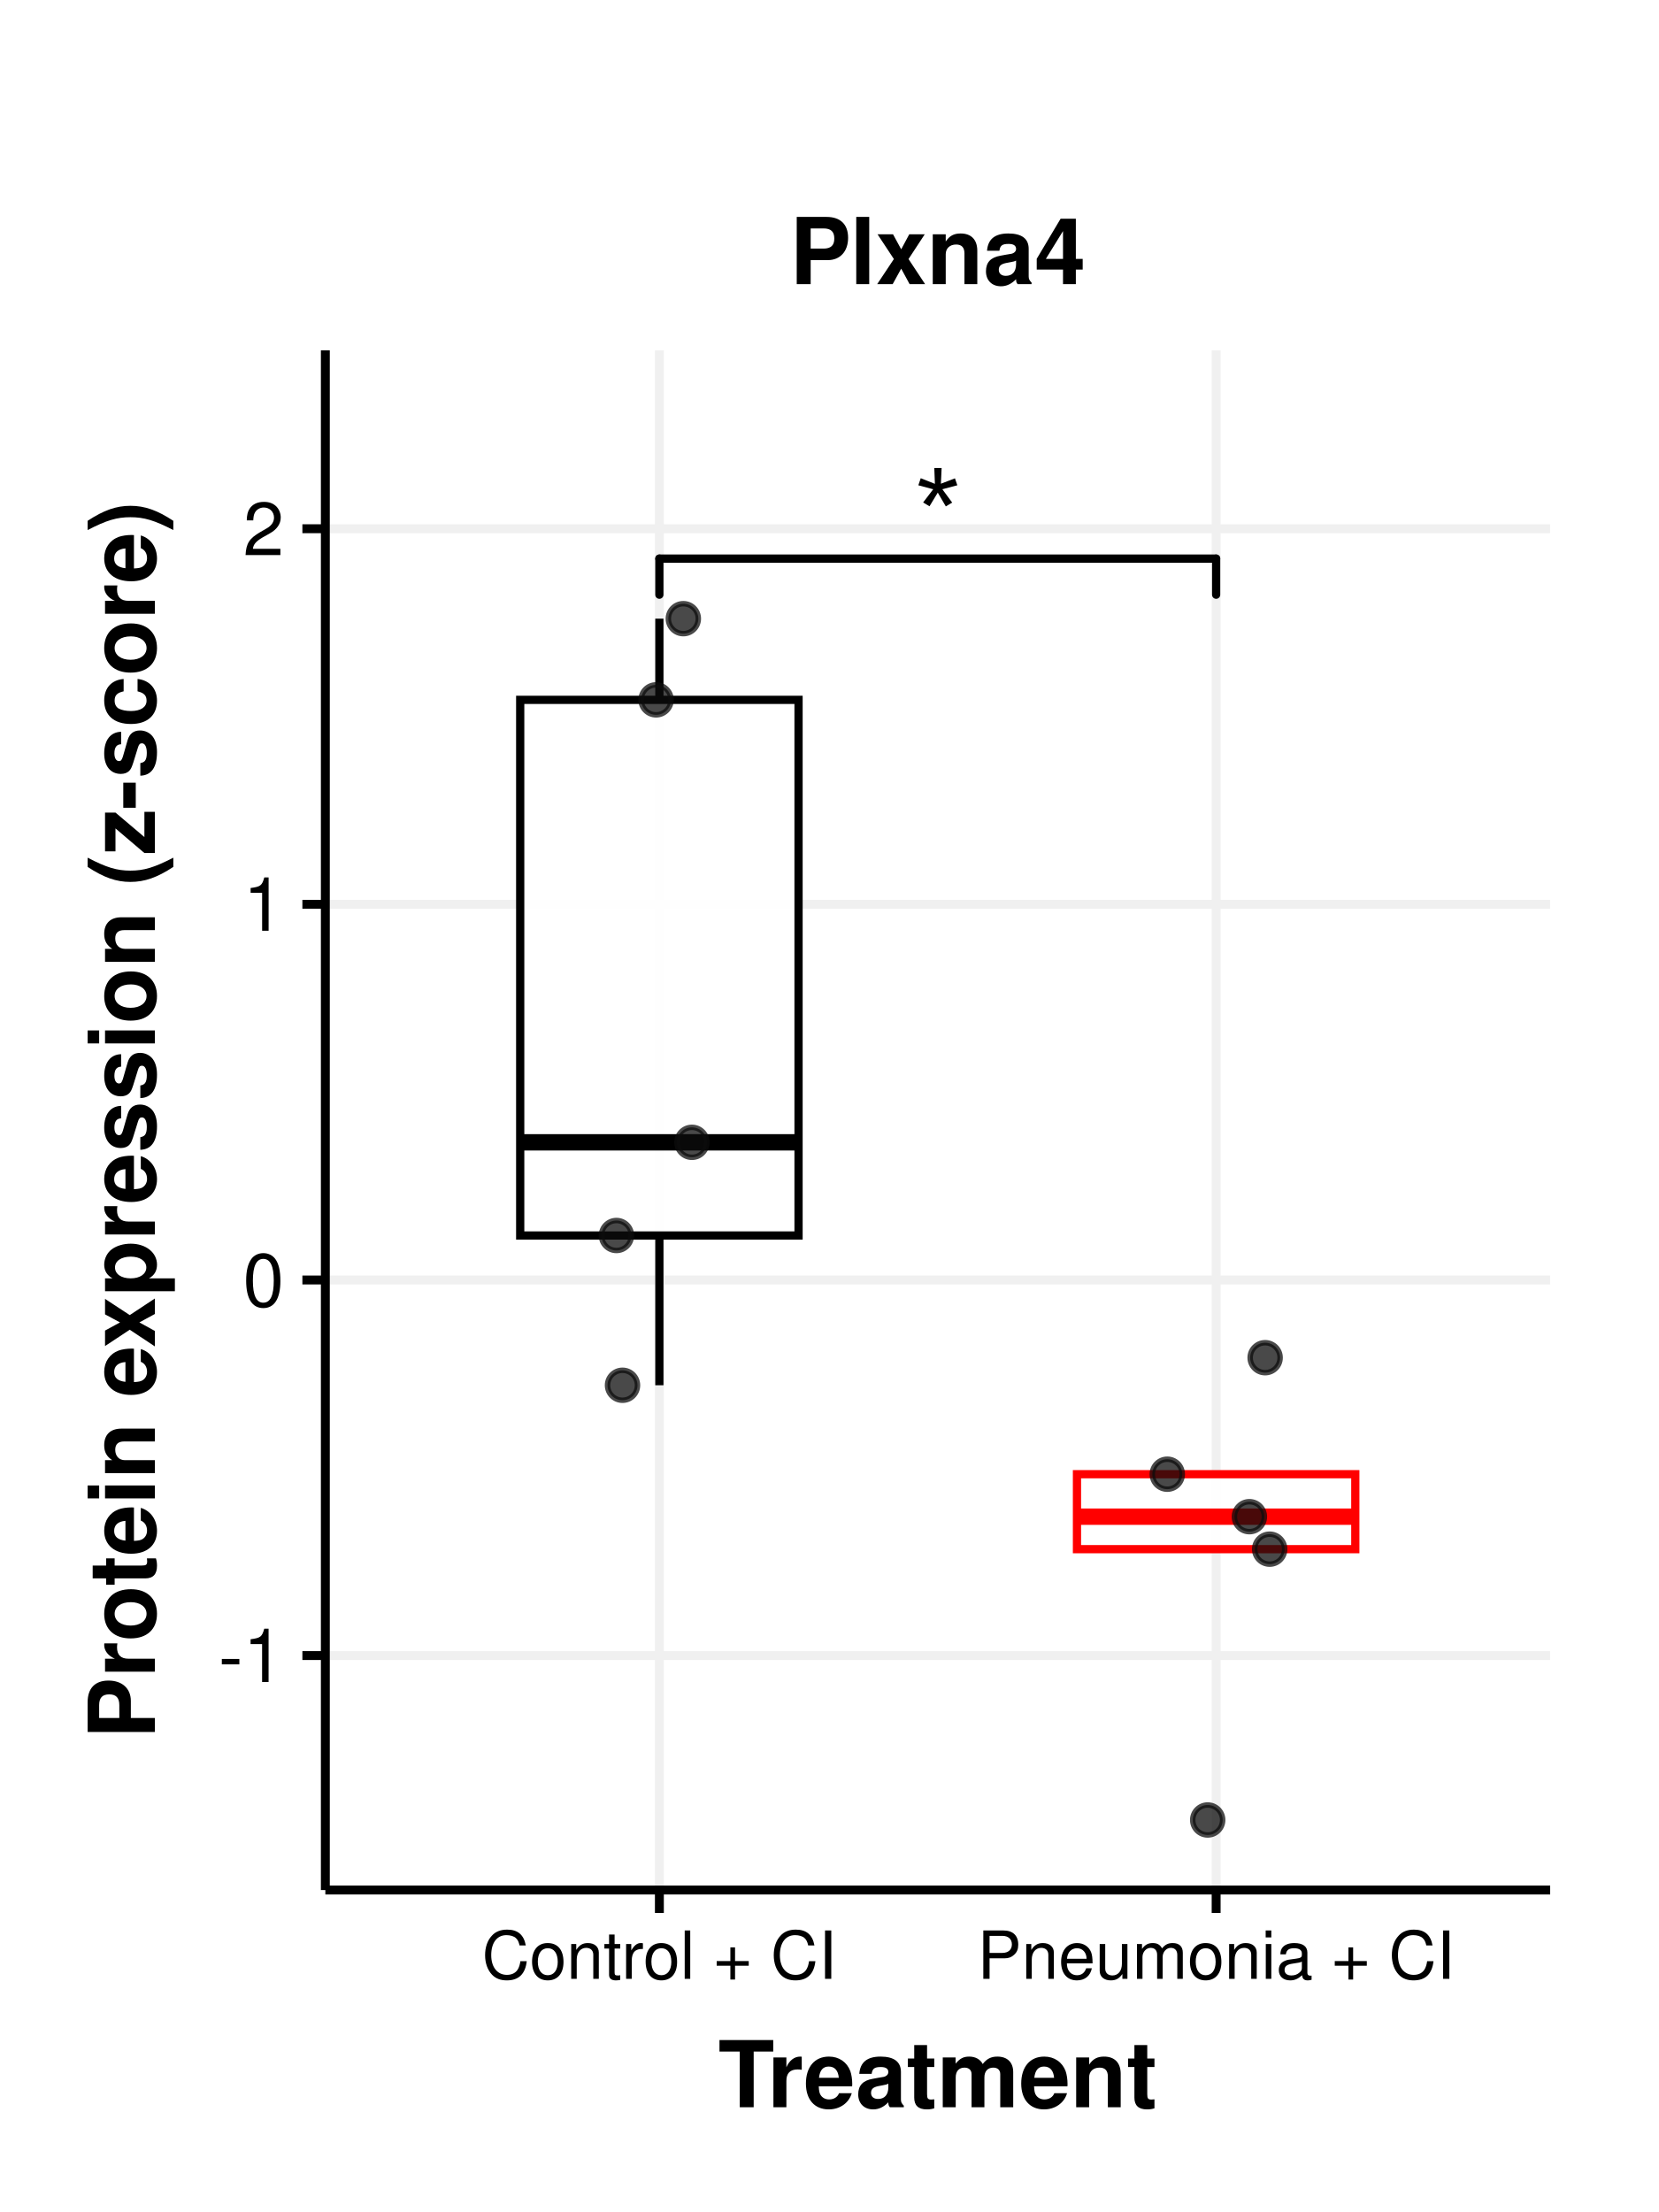
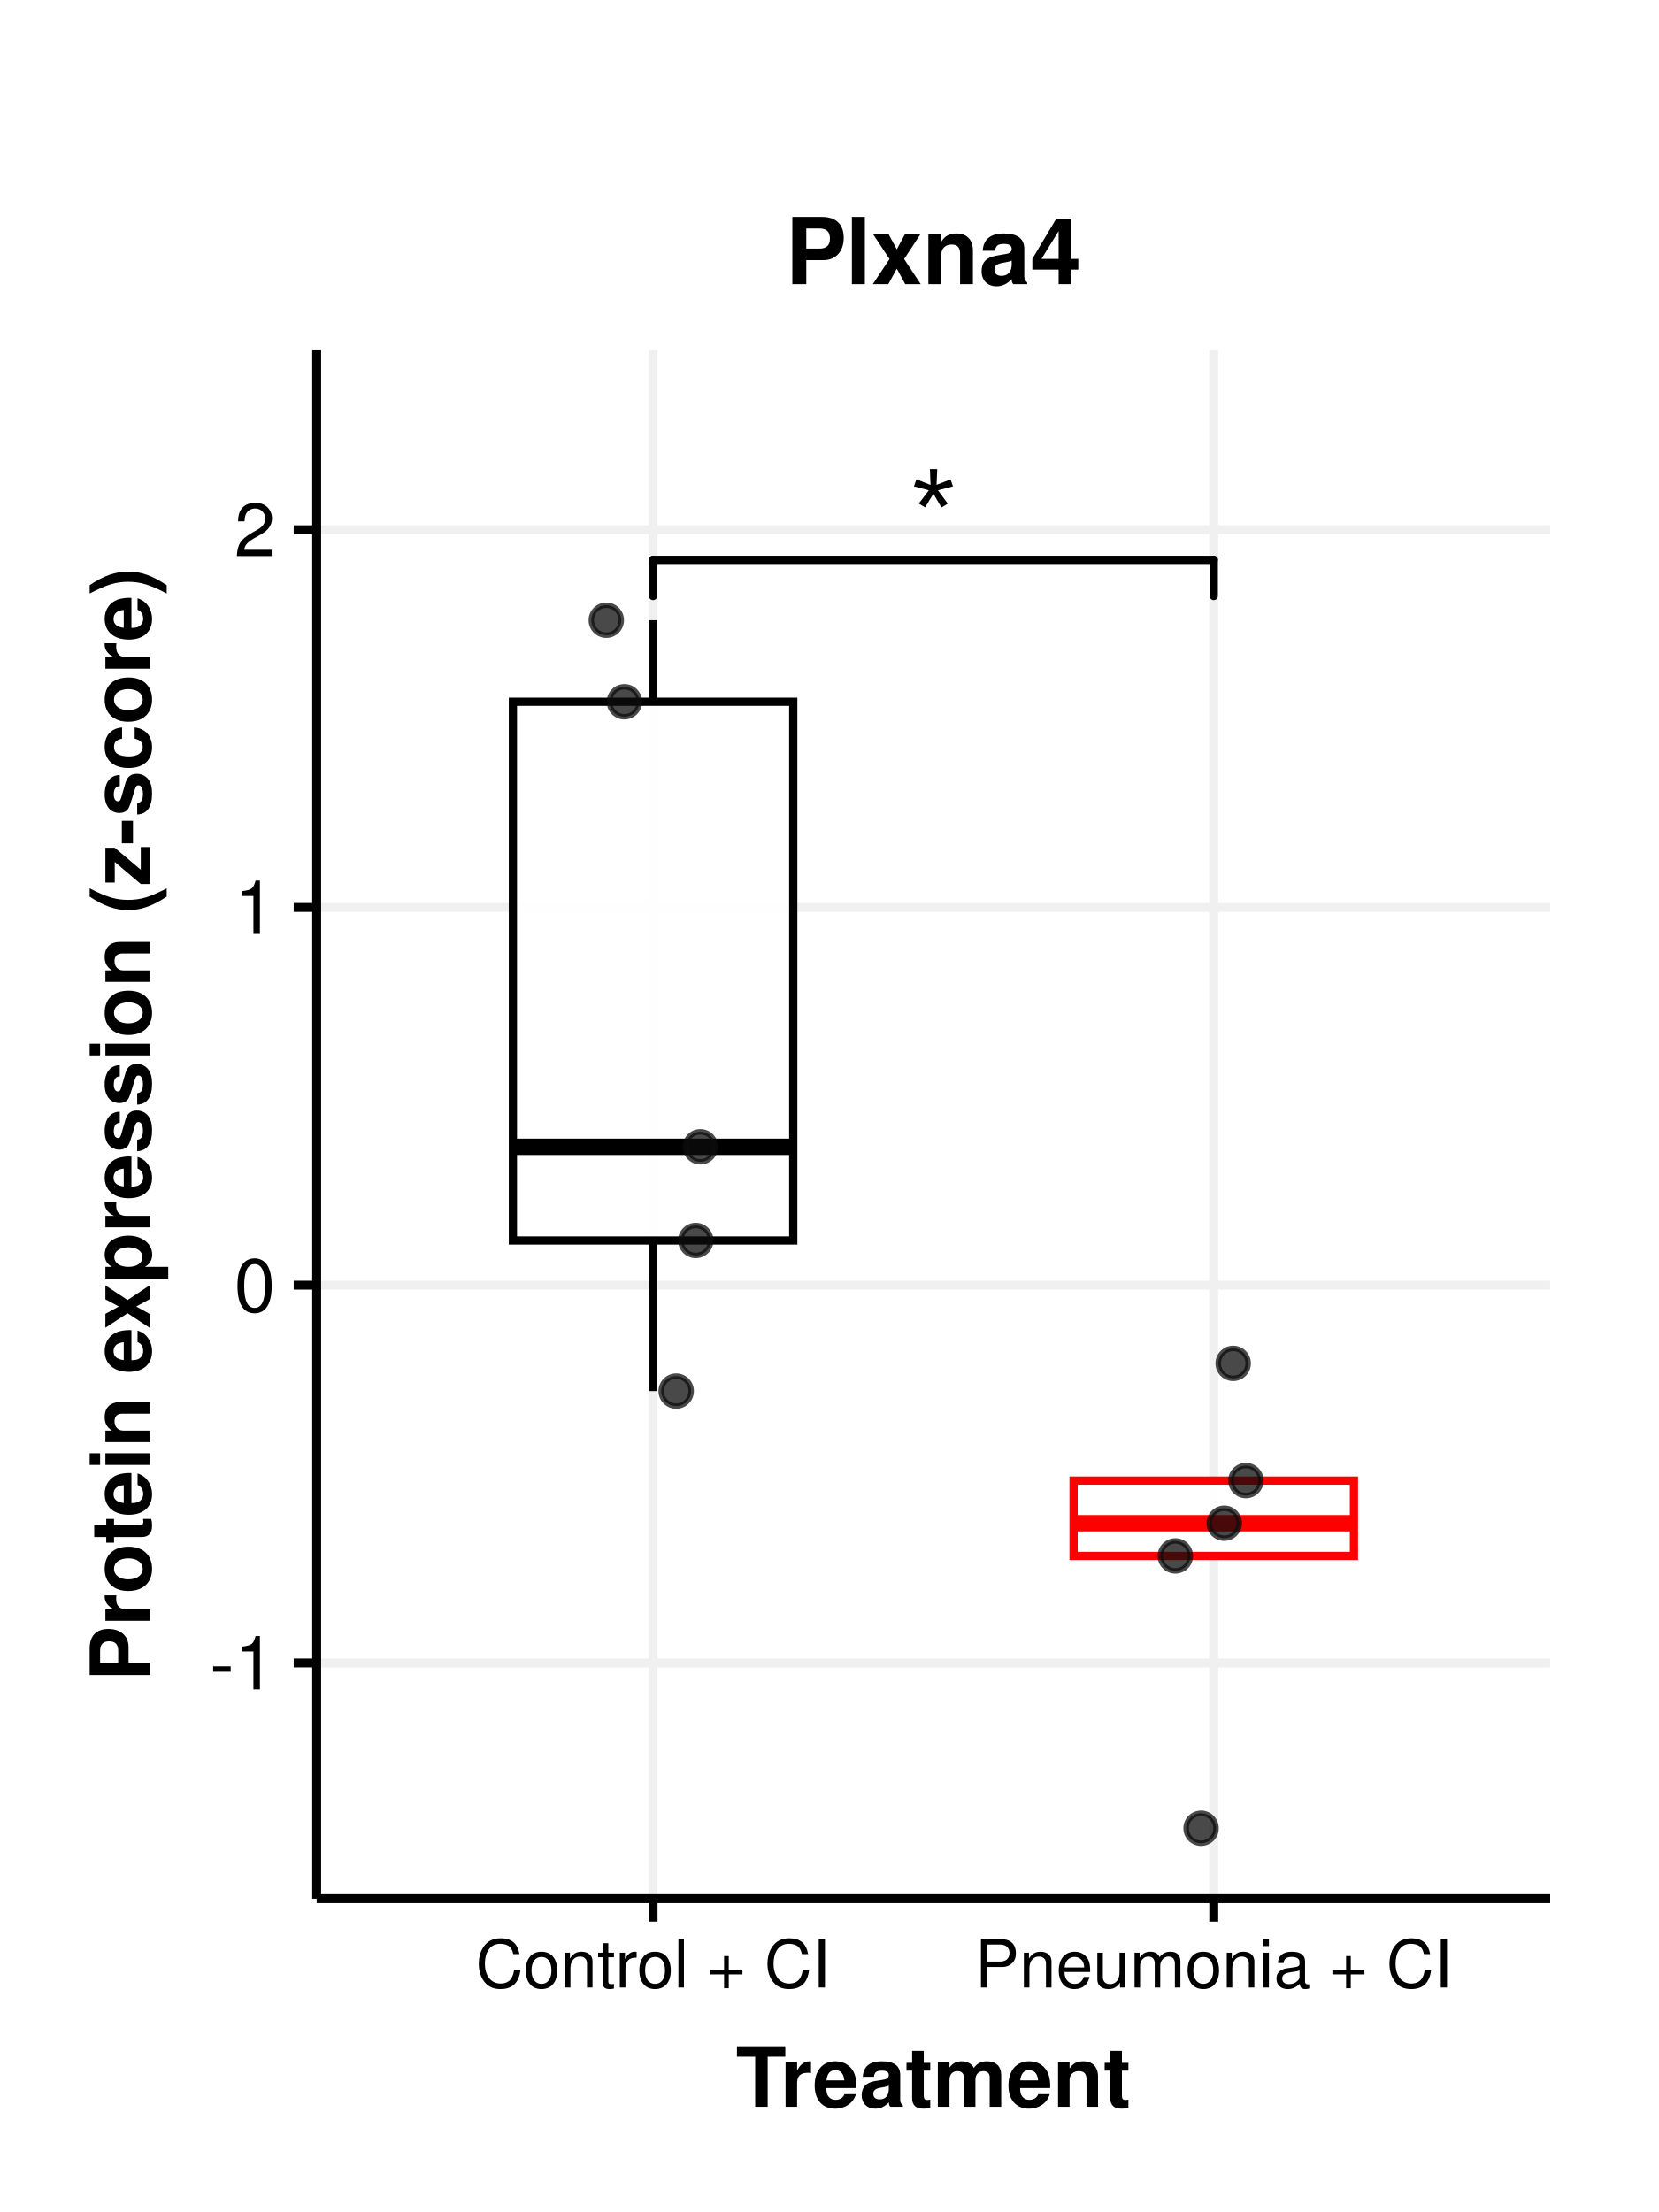
<svg xmlns="http://www.w3.org/2000/svg" class="svglite" width="216.00pt" height="288.00pt" viewBox="0 0 216.00 288.00">
  <defs>
    <style type="text/css">
    .svglite line, .svglite polyline, .svglite polygon, .svglite path, .svglite rect, .svglite circle {
      fill: none;
      stroke: #000000;
      stroke-linecap: round;
      stroke-linejoin: round;
      stroke-miterlimit: 10.00;
    }
    .svglite text {
      white-space: pre;
    }
  </style>
  </defs>
  <rect width="100%" height="100%" style="stroke: none; fill: #FFFFFF;" />
  <defs>
    <clipPath id="cpMC4wMHwyMTYuMDB8MC4wMHwyODguMDA=">
      <rect x="0.00" y="0.00" width="216.00" height="288.00" />
    </clipPath>
  </defs>
  <g clip-path="url(#cpMC4wMHwyMTYuMDB8MC4wMHwyODguMDA=)">
    <rect x="0.00" y="0.00" width="216.00" height="288.00" style="stroke-width: 1.16; stroke: none; fill: #FFFFFF;" />
  </g>
  <defs>
-     <clipPath id="cpNDIuMzZ8MjAxLjgzfDQ1LjYxfDI0Ni4wOA==">
-       <rect x="42.36" y="45.61" width="159.46" height="200.46" />
+     <clipPath id="cpNDEuMjN8MjAxLjgzfDQ1LjYxfDI0Ny4yMQ==">
+       <rect x="41.23" y="45.61" width="160.59" height="201.59" />
    </clipPath>
  </defs>
-   <g clip-path="url(#cpNDIuMzZ8MjAxLjgzfDQ1LjYxfDI0Ni4wOA==)">
-     <rect x="42.36" y="45.61" width="159.46" height="200.46" style="stroke-width: 1.16; stroke: none; fill: #FFFFFF;" />
-     <polyline points="42.36,215.55 201.83,215.55 " style="stroke-width: 1.16; stroke: #F0F0F0; stroke-linecap: butt;" />
-     <polyline points="42.36,166.65 201.83,166.65 " style="stroke-width: 1.16; stroke: #F0F0F0; stroke-linecap: butt;" />
-     <polyline points="42.36,117.74 201.83,117.74 " style="stroke-width: 1.16; stroke: #F0F0F0; stroke-linecap: butt;" />
-     <polyline points="42.36,68.84 201.83,68.84 " style="stroke-width: 1.16; stroke: #F0F0F0; stroke-linecap: butt;" />
-     <polyline points="85.85,246.08 85.85,45.61 " style="stroke-width: 1.16; stroke: #F0F0F0; stroke-linecap: butt;" />
-     <polyline points="158.34,246.08 158.34,45.61 " style="stroke-width: 1.16; stroke: #F0F0F0; stroke-linecap: butt;" />
-     <text x="122.10" y="70.73" text-anchor="middle" style="font-size: 14.23px; font-family: &quot;Arial&quot;;" textLength="5.54px" lengthAdjust="spacingAndGlyphs">*</text>
-     <line x1="85.85" y1="77.43" x2="85.85" y2="72.73" style="stroke-width: 1.07;" />
-     <line x1="85.85" y1="72.73" x2="158.34" y2="72.73" style="stroke-width: 1.07;" />
-     <line x1="158.34" y1="72.73" x2="158.34" y2="77.43" style="stroke-width: 1.07;" />
-     <line x1="85.85" y1="91.12" x2="85.85" y2="80.55" style="stroke-width: 1.07; stroke-linecap: butt;" />
-     <line x1="85.85" y1="160.86" x2="85.85" y2="180.36" style="stroke-width: 1.07; stroke-linecap: butt;" />
-     <polygon points="67.73,91.12 67.73,160.86 103.97,160.86 103.97,91.12 67.73,91.12 " style="stroke-width: 1.07; stroke-linecap: butt; stroke-linejoin: miter; fill: #FFFFFF; fill-opacity: 0.90;" />
-     <line x1="67.73" y1="148.73" x2="103.97" y2="148.73" style="stroke-width: 2.13; stroke-linecap: butt; stroke-linejoin: miter;" />
-     <line x1="158.34" y1="191.94" x2="158.34" y2="191.94" style="stroke-width: 1.07; stroke: #FF0000; stroke-linecap: butt;" />
-     <line x1="158.34" y1="201.70" x2="158.34" y2="201.70" style="stroke-width: 1.07; stroke: #FF0000; stroke-linecap: butt;" />
-     <polygon points="140.22,191.94 140.22,201.70 176.46,201.70 176.46,191.94 140.22,191.94 " style="stroke-width: 1.07; stroke: #FF0000; stroke-linecap: butt; stroke-linejoin: miter; fill: #FFFFFF; fill-opacity: 0.90;" />
-     <line x1="140.22" y1="197.47" x2="176.46" y2="197.47" style="stroke-width: 2.13; stroke: #FF0000; stroke-linecap: butt; stroke-linejoin: miter;" />
-     <circle cx="90.09" cy="148.73" r="1.95" style="stroke-width: 0.71; stroke: #0D0D0D; stroke-opacity: 0.75; fill: #0D0D0D; fill-opacity: 0.75;" />
-     <circle cx="88.97" cy="80.55" r="1.95" style="stroke-width: 0.71; stroke: #0D0D0D; stroke-opacity: 0.75; fill: #0D0D0D; fill-opacity: 0.75;" />
-     <circle cx="85.42" cy="91.12" r="1.95" style="stroke-width: 0.71; stroke: #0D0D0D; stroke-opacity: 0.75; fill: #0D0D0D; fill-opacity: 0.75;" />
-     <circle cx="81.05" cy="180.36" r="1.95" style="stroke-width: 0.71; stroke: #0D0D0D; stroke-opacity: 0.75; fill: #0D0D0D; fill-opacity: 0.75;" />
-     <circle cx="80.26" cy="160.86" r="1.95" style="stroke-width: 0.71; stroke: #0D0D0D; stroke-opacity: 0.75; fill: #0D0D0D; fill-opacity: 0.75;" />
-     <circle cx="162.67" cy="197.47" r="1.95" style="stroke-width: 0.71; stroke: #0D0D0D; stroke-opacity: 0.75; fill: #0D0D0D; fill-opacity: 0.75;" />
-     <circle cx="157.24" cy="236.96" r="1.95" style="stroke-width: 0.71; stroke: #0D0D0D; stroke-opacity: 0.75; fill: #0D0D0D; fill-opacity: 0.75;" />
-     <circle cx="165.31" cy="201.70" r="1.95" style="stroke-width: 0.71; stroke: #0D0D0D; stroke-opacity: 0.75; fill: #0D0D0D; fill-opacity: 0.75;" />
-     <circle cx="164.72" cy="176.77" r="1.95" style="stroke-width: 0.71; stroke: #0D0D0D; stroke-opacity: 0.75; fill: #0D0D0D; fill-opacity: 0.75;" />
-     <circle cx="151.98" cy="191.94" r="1.95" style="stroke-width: 0.71; stroke: #0D0D0D; stroke-opacity: 0.75; fill: #0D0D0D; fill-opacity: 0.75;" />
-     <rect x="42.36" y="45.61" width="159.46" height="200.46" style="stroke-width: 1.16; stroke: none;" />
+   <g clip-path="url(#cpNDEuMjN8MjAxLjgzfDQ1LjYxfDI0Ny4yMQ==)">
+     <rect x="41.23" y="45.61" width="160.59" height="201.59" style="stroke-width: 1.16; stroke: none; fill: #FFFFFF;" />
+     <polyline points="41.23,216.51 201.83,216.51 " style="stroke-width: 1.16; stroke: #F0F0F0; stroke-linecap: butt;" />
+     <polyline points="41.23,167.33 201.83,167.33 " style="stroke-width: 1.16; stroke: #F0F0F0; stroke-linecap: butt;" />
+     <polyline points="41.23,118.15 201.83,118.15 " style="stroke-width: 1.16; stroke: #F0F0F0; stroke-linecap: butt;" />
+     <polyline points="41.23,68.97 201.83,68.97 " style="stroke-width: 1.16; stroke: #F0F0F0; stroke-linecap: butt;" />
+     <polyline points="85.03,247.21 85.03,45.61 " style="stroke-width: 1.16; stroke: #F0F0F0; stroke-linecap: butt;" />
+     <polyline points="158.03,247.21 158.03,45.61 " style="stroke-width: 1.16; stroke: #F0F0F0; stroke-linecap: butt;" />
+     <text x="121.53" y="70.87" text-anchor="middle" style="font-size: 14.23px; font-family: &quot;Arial&quot;;" textLength="5.54px" lengthAdjust="spacingAndGlyphs">*</text>
+     <line x1="85.03" y1="77.60" x2="85.03" y2="72.89" style="stroke-width: 1.07;" />
+     <line x1="85.03" y1="72.89" x2="158.03" y2="72.89" style="stroke-width: 1.07;" />
+     <line x1="158.03" y1="72.89" x2="158.03" y2="77.60" style="stroke-width: 1.07;" />
+     <line x1="85.03" y1="91.37" x2="85.03" y2="80.75" style="stroke-width: 1.07; stroke-linecap: butt;" />
+     <line x1="85.03" y1="161.51" x2="85.03" y2="181.12" style="stroke-width: 1.07; stroke-linecap: butt;" />
+     <polygon points="66.78,91.37 66.78,161.51 103.28,161.51 103.28,91.37 66.78,91.37 " style="stroke-width: 1.07; stroke-linecap: butt; stroke-linejoin: miter; fill: #FFFFFF; fill-opacity: 0.90;" />
+     <line x1="66.78" y1="149.31" x2="103.28" y2="149.31" style="stroke-width: 2.13; stroke-linecap: butt; stroke-linejoin: miter;" />
+     <line x1="158.03" y1="192.77" x2="158.03" y2="192.77" style="stroke-width: 1.07; stroke: #FF0000; stroke-linecap: butt;" />
+     <line x1="158.03" y1="202.58" x2="158.03" y2="202.58" style="stroke-width: 1.07; stroke: #FF0000; stroke-linecap: butt;" />
+     <polygon points="139.78,192.77 139.78,202.58 176.28,202.58 176.28,192.77 139.78,192.77 " style="stroke-width: 1.07; stroke: #FF0000; stroke-linecap: butt; stroke-linejoin: miter; fill: #FFFFFF; fill-opacity: 0.90;" />
+     <line x1="139.78" y1="198.32" x2="176.28" y2="198.32" style="stroke-width: 2.13; stroke: #FF0000; stroke-linecap: butt; stroke-linejoin: miter;" />
+     <circle cx="91.19" cy="149.31" r="1.95" style="stroke-width: 0.71; stroke: #0D0D0D; stroke-opacity: 0.75; fill: #0D0D0D; fill-opacity: 0.75;" />
+     <circle cx="78.94" cy="80.75" r="1.95" style="stroke-width: 0.71; stroke: #0D0D0D; stroke-opacity: 0.75; fill: #0D0D0D; fill-opacity: 0.75;" />
+     <circle cx="81.30" cy="91.37" r="1.95" style="stroke-width: 0.71; stroke: #0D0D0D; stroke-opacity: 0.75; fill: #0D0D0D; fill-opacity: 0.75;" />
+     <circle cx="88.04" cy="181.12" r="1.95" style="stroke-width: 0.71; stroke: #0D0D0D; stroke-opacity: 0.75; fill: #0D0D0D; fill-opacity: 0.75;" />
+     <circle cx="90.59" cy="161.51" r="1.95" style="stroke-width: 0.71; stroke: #0D0D0D; stroke-opacity: 0.75; fill: #0D0D0D; fill-opacity: 0.75;" />
+     <circle cx="159.40" cy="198.32" r="1.95" style="stroke-width: 0.71; stroke: #0D0D0D; stroke-opacity: 0.75; fill: #0D0D0D; fill-opacity: 0.75;" />
+     <circle cx="156.38" cy="238.04" r="1.95" style="stroke-width: 0.71; stroke: #0D0D0D; stroke-opacity: 0.75; fill: #0D0D0D; fill-opacity: 0.75;" />
+     <circle cx="153.03" cy="202.58" r="1.95" style="stroke-width: 0.71; stroke: #0D0D0D; stroke-opacity: 0.75; fill: #0D0D0D; fill-opacity: 0.75;" />
+     <circle cx="160.56" cy="177.51" r="1.95" style="stroke-width: 0.71; stroke: #0D0D0D; stroke-opacity: 0.75; fill: #0D0D0D; fill-opacity: 0.75;" />
+     <circle cx="162.22" cy="192.77" r="1.95" style="stroke-width: 0.71; stroke: #0D0D0D; stroke-opacity: 0.75; fill: #0D0D0D; fill-opacity: 0.75;" />
+     <rect x="41.23" y="45.61" width="160.59" height="201.59" style="stroke-width: 1.16; stroke: none;" />
  </g>
  <g clip-path="url(#cpMC4wMHwyMTYuMDB8MC4wMHwyODguMDA=)">
-     <polyline points="42.36,246.08 42.36,45.61 " style="stroke-width: 1.16; stroke-linecap: butt;" />
-     <text x="36.98" y="218.99" text-anchor="end" style="font-size: 9.60px; font-family: &quot;Helvetica&quot;;" textLength="8.53px" lengthAdjust="spacingAndGlyphs">-1</text>
-     <text x="36.98" y="170.09" text-anchor="end" style="font-size: 9.60px; font-family: &quot;Helvetica&quot;;" textLength="5.34px" lengthAdjust="spacingAndGlyphs">0</text>
-     <text x="36.98" y="121.18" text-anchor="end" style="font-size: 9.60px; font-family: &quot;Helvetica&quot;;" textLength="5.34px" lengthAdjust="spacingAndGlyphs">1</text>
-     <text x="36.98" y="72.28" text-anchor="end" style="font-size: 9.60px; font-family: &quot;Helvetica&quot;;" textLength="5.34px" lengthAdjust="spacingAndGlyphs">2</text>
-     <polyline points="39.37,215.55 42.36,215.55 " style="stroke-width: 1.16; stroke-linecap: butt;" />
-     <polyline points="39.37,166.65 42.36,166.65 " style="stroke-width: 1.16; stroke-linecap: butt;" />
-     <polyline points="39.37,117.74 42.36,117.74 " style="stroke-width: 1.16; stroke-linecap: butt;" />
-     <polyline points="39.37,68.84 42.36,68.84 " style="stroke-width: 1.16; stroke-linecap: butt;" />
-     <polyline points="42.36,246.08 201.83,246.08 " style="stroke-width: 1.16; stroke-linecap: butt;" />
-     <polyline points="85.85,249.06 85.85,246.08 " style="stroke-width: 1.16; stroke-linecap: butt;" />
-     <polyline points="158.34,249.06 158.34,246.08 " style="stroke-width: 1.16; stroke-linecap: butt;" />
-     <text x="85.85" y="257.64" text-anchor="middle" style="font-size: 8.64px; font-family: &quot;Helvetica&quot;;" textLength="46.26px" lengthAdjust="spacingAndGlyphs">Control + CI</text>
-     <text x="158.34" y="257.64" text-anchor="middle" style="font-size: 8.64px; font-family: &quot;Helvetica&quot;;" textLength="62.09px" lengthAdjust="spacingAndGlyphs">Pneumonia + CI</text>
-     <text x="122.10" y="274.36" text-anchor="middle" style="font-size: 12.00px; font-weight: bold; font-family: &quot;Helvetica&quot;;" textLength="58.02px" lengthAdjust="spacingAndGlyphs">Treatment</text>
-     <text transform="translate(20.16,145.84) rotate(-90)" text-anchor="middle" style="font-size: 12.00px; font-weight: bold; font-family: &quot;Helvetica&quot;;" textLength="161.39px" lengthAdjust="spacingAndGlyphs">Protein expression (z-score)</text>
-     <text x="122.10" y="36.99" text-anchor="middle" style="font-size: 12.00px; font-weight: bold; font-family: &quot;Helvetica&quot;;" textLength="38.69px" lengthAdjust="spacingAndGlyphs">Plxna4</text>
+     <polyline points="41.23,247.21 41.23,45.61 " style="stroke-width: 1.16; stroke-linecap: butt;" />
+     <text x="35.85" y="219.95" text-anchor="end" style="font-size: 9.60px; font-family: &quot;Helvetica&quot;;" textLength="8.53px" lengthAdjust="spacingAndGlyphs">-1</text>
+     <text x="35.85" y="170.77" text-anchor="end" style="font-size: 9.60px; font-family: &quot;Helvetica&quot;;" textLength="5.34px" lengthAdjust="spacingAndGlyphs">0</text>
+     <text x="35.85" y="121.59" text-anchor="end" style="font-size: 9.60px; font-family: &quot;Helvetica&quot;;" textLength="5.34px" lengthAdjust="spacingAndGlyphs">1</text>
+     <text x="35.85" y="72.41" text-anchor="end" style="font-size: 9.60px; font-family: &quot;Helvetica&quot;;" textLength="5.34px" lengthAdjust="spacingAndGlyphs">2</text>
+     <polyline points="38.24,216.51 41.23,216.51 " style="stroke-width: 1.16; stroke-linecap: butt;" />
+     <polyline points="38.24,167.33 41.23,167.33 " style="stroke-width: 1.16; stroke-linecap: butt;" />
+     <polyline points="38.24,118.15 41.23,118.15 " style="stroke-width: 1.16; stroke-linecap: butt;" />
+     <polyline points="38.24,68.97 41.23,68.97 " style="stroke-width: 1.16; stroke-linecap: butt;" />
+     <polyline points="41.23,247.21 201.83,247.21 " style="stroke-width: 1.16; stroke-linecap: butt;" />
+     <polyline points="85.03,250.19 85.03,247.21 " style="stroke-width: 1.16; stroke-linecap: butt;" />
+     <polyline points="158.03,250.19 158.03,247.21 " style="stroke-width: 1.16; stroke-linecap: butt;" />
+     <text x="85.03" y="258.77" text-anchor="middle" style="font-size: 8.64px; font-family: &quot;Helvetica&quot;;" textLength="46.26px" lengthAdjust="spacingAndGlyphs">Control + CI</text>
+     <text x="158.03" y="258.77" text-anchor="middle" style="font-size: 8.64px; font-family: &quot;Helvetica&quot;;" textLength="62.09px" lengthAdjust="spacingAndGlyphs">Pneumonia + CI</text>
+     <text x="121.53" y="274.30" text-anchor="middle" style="font-size: 10.80px; font-weight: bold; font-family: &quot;Helvetica&quot;;" textLength="52.19px" lengthAdjust="spacingAndGlyphs">Treatment</text>
+     <text transform="translate(19.55,146.41) rotate(-90)" text-anchor="middle" style="font-size: 10.80px; font-weight: bold; font-family: &quot;Helvetica&quot;;" textLength="145.21px" lengthAdjust="spacingAndGlyphs">Protein expression (z-score)</text>
+     <text x="121.53" y="36.99" text-anchor="middle" style="font-size: 12.00px; font-weight: bold; font-family: &quot;Helvetica&quot;;" textLength="38.69px" lengthAdjust="spacingAndGlyphs">Plxna4</text>
  </g>
</svg>
